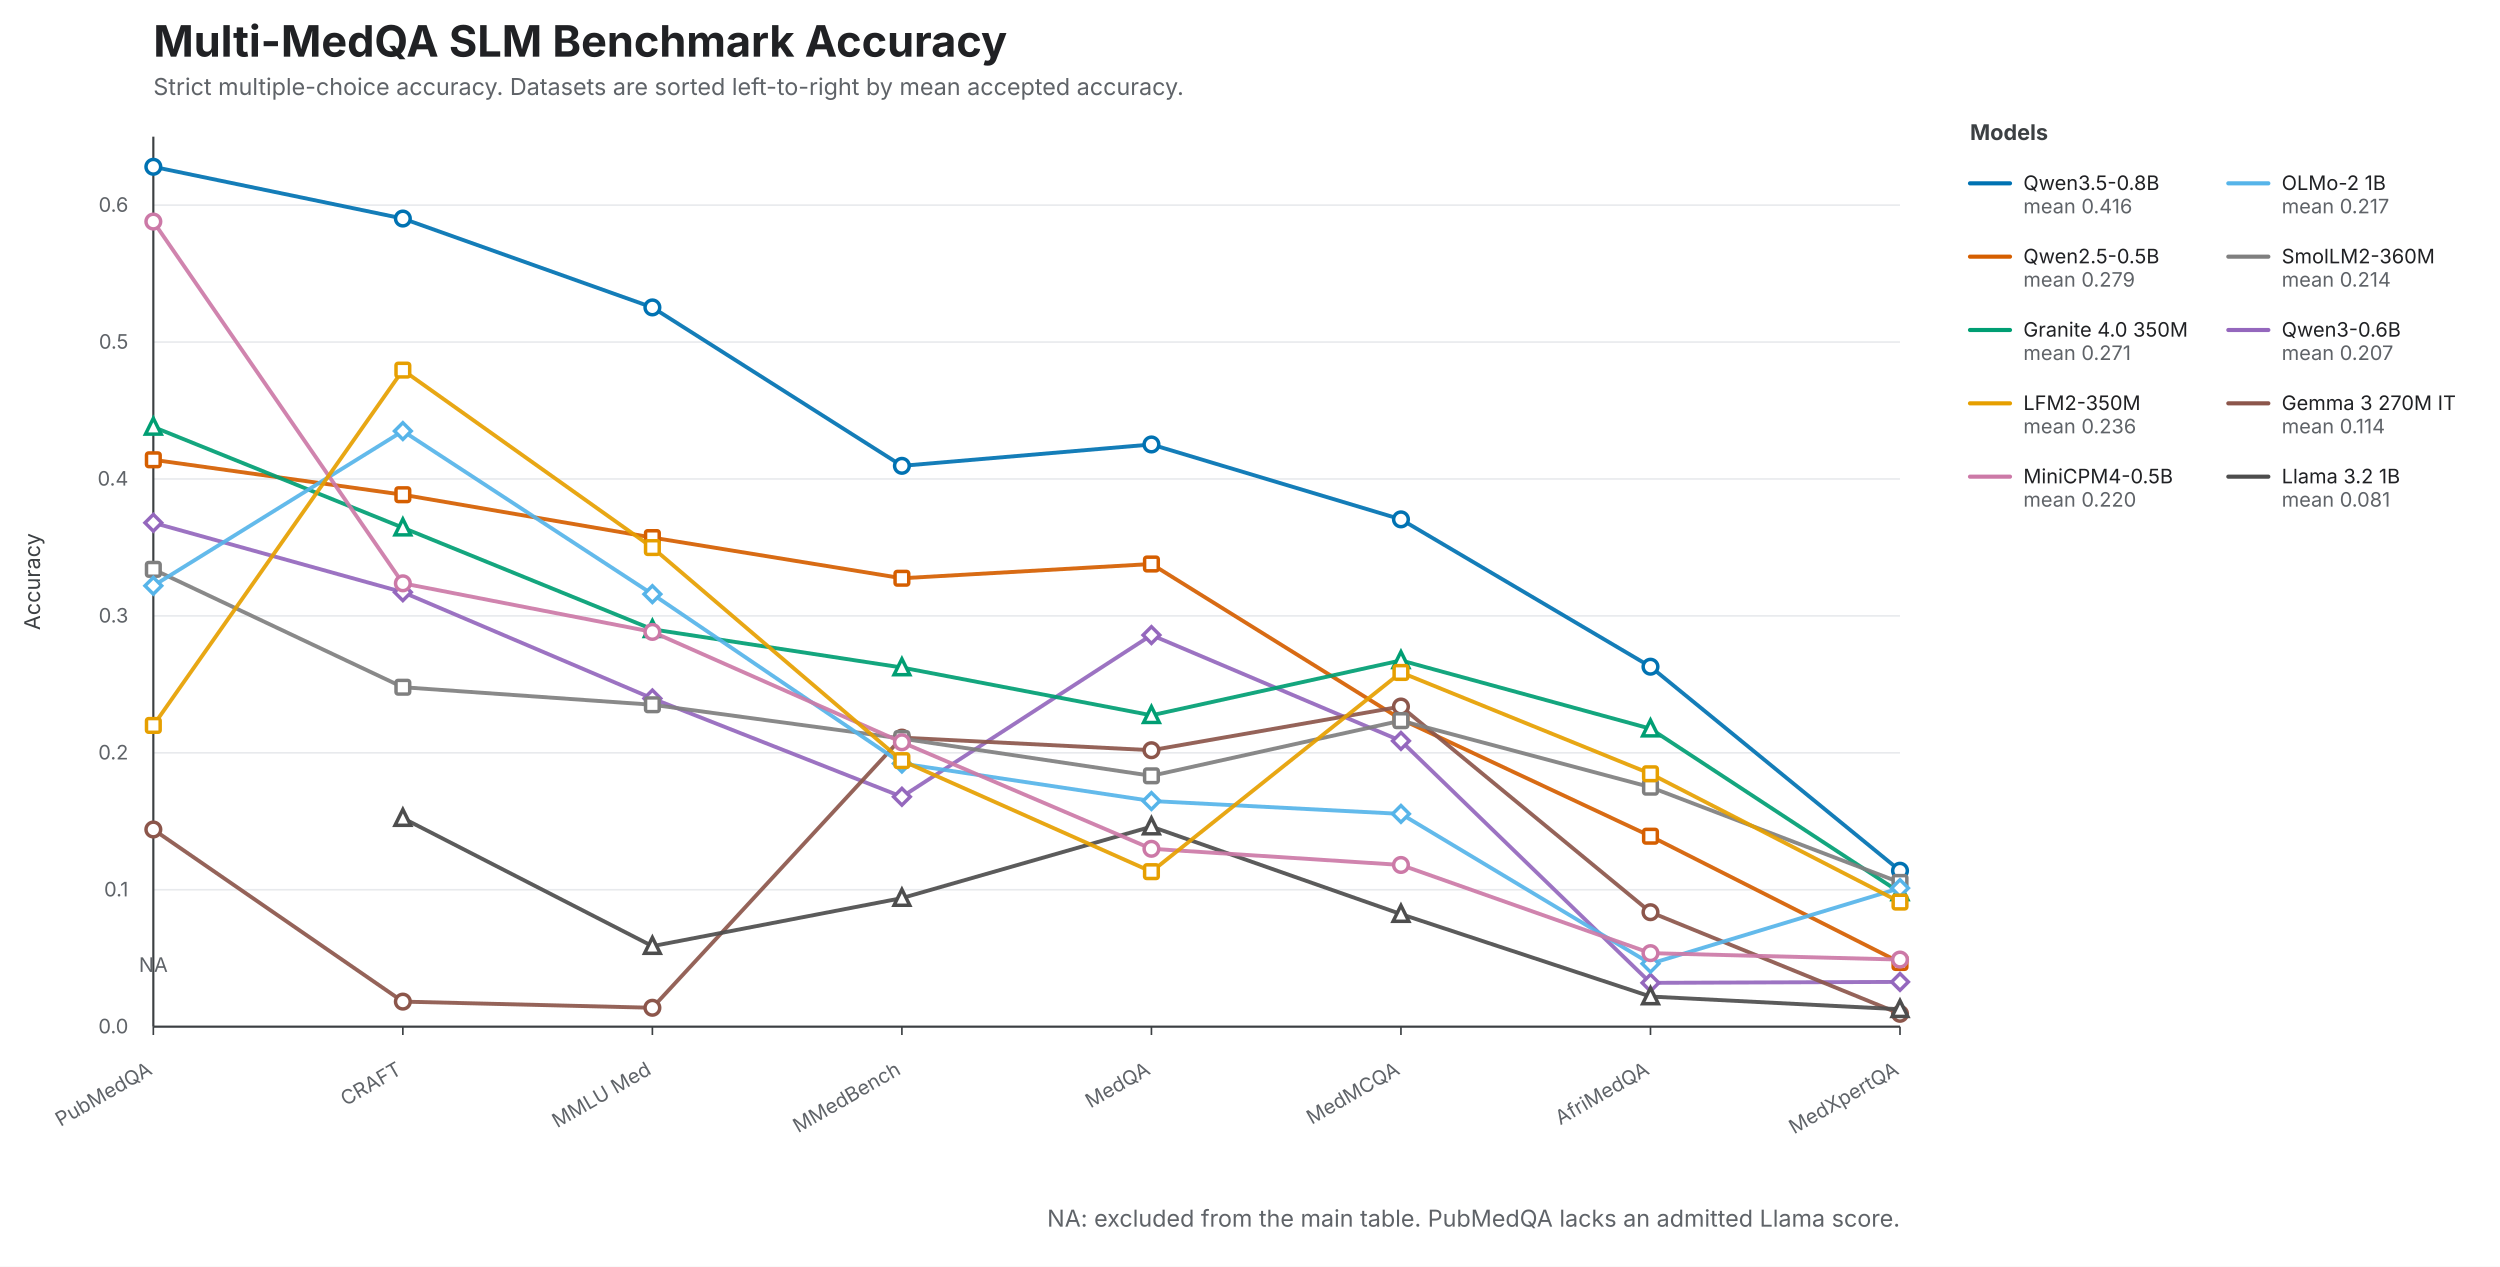
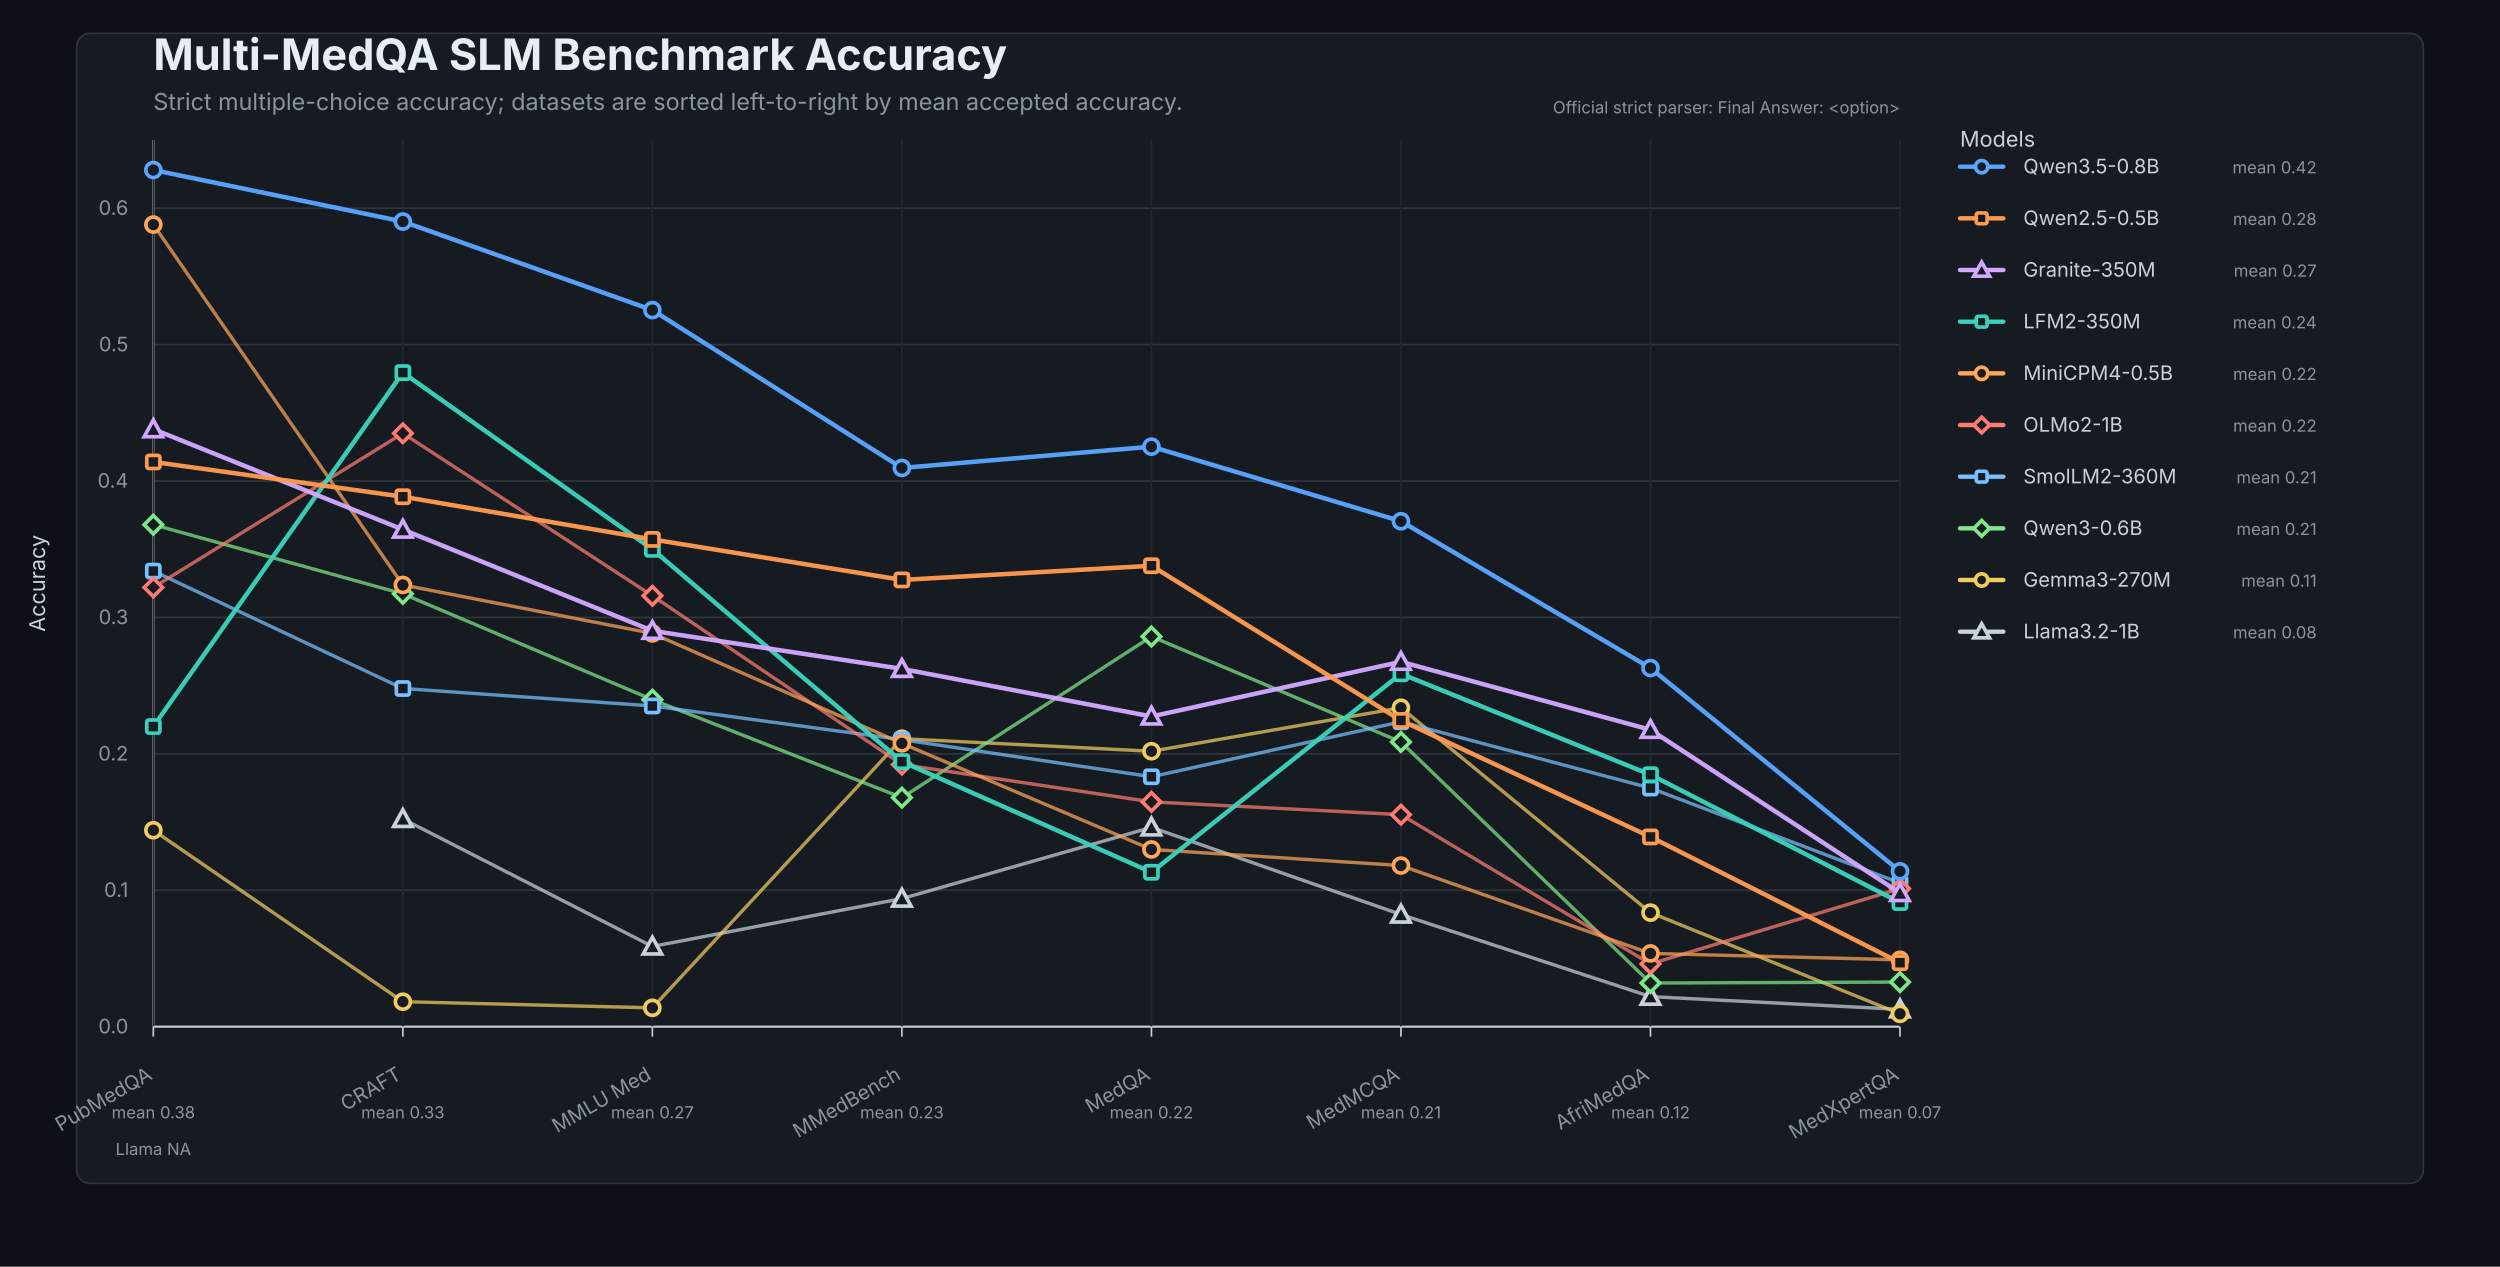
<svg xmlns="http://www.w3.org/2000/svg" width="1500" height="760" viewBox="0 0 1500 760" role="img" aria-labelledby="title desc">
-   <rect width="100%" height="100%" fill="#ffffff" />
-   <style>text{font-family:Inter,Arial,Helvetica,sans-serif;fill:#202124}.title{font-size:26px;font-weight:700}.subtitle{font-size:14px;fill:#5f6368}.axis{font-size:13px;fill:#3c4043}.tick{font-size:12px;fill:#5f6368}.legend{font-size:12px;fill:#202124}.grid{stroke:#e8eaed;stroke-width:1}.axisline{stroke:#3c4043;stroke-width:1.3}.series{fill:none;stroke-width:2.35;stroke-linecap:round;stroke-linejoin:round;opacity:.92}</style>
-   <text x="92" y="34" class="title">Multi-MedQA SLM Benchmark Accuracy</text>
-   <text x="92" y="57" class="subtitle">Strict multiple-choice accuracy. Datasets are sorted left-to-right by mean accepted accuracy.</text>
+   <rect width="100%" height="100%" fill="#0d1117" />
+   <style>
+ text{font-family:Inter,Arial,Helvetica,sans-serif;fill:#e6edf3}
+ .title{font-size:26px;font-weight:700}
+ .subtitle{font-size:14px;fill:#8b949e}
+ .axis{font-size:13px;fill:#c9d1d9}
+ .tick{font-size:12px;fill:#8b949e}
+ .legend{font-size:12px;fill:#c9d1d9}
+ .tiny{font-size:10px;fill:#8b949e}
+ .label{font-size:11px;fill:#c9d1d9}
+ .grid{stroke:#30363d;stroke-width:1}
+ .axisline{stroke:#c9d1d9;stroke-width:1.25}
+ </style>
+   <rect x="46" y="20" width="1408" height="690" rx="8" fill="#161b22" stroke="#30363d" />
+   <text x="92" y="42" class="title">Multi-MedQA SLM Benchmark Accuracy</text>
+   <text x="92" y="66" class="subtitle">Strict multiple-choice accuracy; datasets are sorted left-to-right by mean accepted accuracy.</text>
  <line x1="92" y1="616.00" x2="1140" y2="616.00" class="grid" />
  <text x="77" y="620.00" text-anchor="end" class="tick">0.0</text>
-   <line x1="92" y1="533.85" x2="1140" y2="533.85" class="grid" />
-   <text x="77" y="537.85" text-anchor="end" class="tick">0.1</text>
-   <line x1="92" y1="451.69" x2="1140" y2="451.69" class="grid" />
-   <text x="77" y="455.69" text-anchor="end" class="tick">0.2</text>
-   <line x1="92" y1="369.54" x2="1140" y2="369.54" class="grid" />
-   <text x="77" y="373.54" text-anchor="end" class="tick">0.3</text>
-   <line x1="92" y1="287.38" x2="1140" y2="287.38" class="grid" />
-   <text x="77" y="291.38" text-anchor="end" class="tick">0.4</text>
-   <line x1="92" y1="205.23" x2="1140" y2="205.23" class="grid" />
-   <text x="77" y="209.23" text-anchor="end" class="tick">0.5</text>
-   <line x1="92" y1="123.08" x2="1140" y2="123.08" class="grid" />
-   <text x="77" y="127.08" text-anchor="end" class="tick">0.6</text>
-   <line x1="92" y1="82" x2="92" y2="616" class="axisline" />
+   <line x1="92" y1="534.15" x2="1140" y2="534.15" class="grid" />
+   <text x="77" y="538.15" text-anchor="end" class="tick">0.1</text>
+   <line x1="92" y1="452.31" x2="1140" y2="452.31" class="grid" />
+   <text x="77" y="456.31" text-anchor="end" class="tick">0.2</text>
+   <line x1="92" y1="370.46" x2="1140" y2="370.46" class="grid" />
+   <text x="77" y="374.46" text-anchor="end" class="tick">0.3</text>
+   <line x1="92" y1="288.62" x2="1140" y2="288.62" class="grid" />
+   <text x="77" y="292.62" text-anchor="end" class="tick">0.4</text>
+   <line x1="92" y1="206.77" x2="1140" y2="206.77" class="grid" />
+   <text x="77" y="210.77" text-anchor="end" class="tick">0.5</text>
+   <line x1="92" y1="124.92" x2="1140" y2="124.92" class="grid" />
+   <text x="77" y="128.92" text-anchor="end" class="tick">0.6</text>
+   <line x1="92" y1="84" x2="92" y2="616" class="axisline" />
  <line x1="92" y1="616" x2="1140" y2="616" class="axisline" />
-   <text x="24" y="349.0" class="axis" transform="rotate(-90 24 349.0)" text-anchor="middle">Accuracy</text>
-   <line x1="92.00" y1="616" x2="92.00" y2="621" stroke="#3c4043" stroke-width="1" />
-   <text x="92.00" y="644" text-anchor="end" class="tick" transform="rotate(-30 92.00 644)">PubMedQA</text>
-   <line x1="241.71" y1="616" x2="241.71" y2="621" stroke="#3c4043" stroke-width="1" />
-   <text x="241.71" y="644" text-anchor="end" class="tick" transform="rotate(-30 241.71 644)">CRAFT</text>
-   <line x1="391.43" y1="616" x2="391.43" y2="621" stroke="#3c4043" stroke-width="1" />
-   <text x="391.43" y="644" text-anchor="end" class="tick" transform="rotate(-30 391.43 644)">MMLU Med</text>
-   <line x1="541.14" y1="616" x2="541.14" y2="621" stroke="#3c4043" stroke-width="1" />
-   <text x="541.14" y="644" text-anchor="end" class="tick" transform="rotate(-30 541.14 644)">MMedBench</text>
-   <line x1="690.86" y1="616" x2="690.86" y2="621" stroke="#3c4043" stroke-width="1" />
-   <text x="690.86" y="644" text-anchor="end" class="tick" transform="rotate(-30 690.86 644)">MedQA</text>
-   <line x1="840.57" y1="616" x2="840.57" y2="621" stroke="#3c4043" stroke-width="1" />
-   <text x="840.57" y="644" text-anchor="end" class="tick" transform="rotate(-30 840.57 644)">MedMCQA</text>
-   <line x1="990.29" y1="616" x2="990.29" y2="621" stroke="#3c4043" stroke-width="1" />
-   <text x="990.29" y="644" text-anchor="end" class="tick" transform="rotate(-30 990.29 644)">AfriMedQA</text>
-   <line x1="1140.00" y1="616" x2="1140.00" y2="621" stroke="#3c4043" stroke-width="1" />
-   <text x="1140.00" y="644" text-anchor="end" class="tick" transform="rotate(-30 1140.00 644)">MedXpertQA</text>
-   <polyline class="series" stroke="#0072B2" points="92.00,100.07 241.71,131.13 391.43,184.45 541.14,279.50 690.86,266.68 840.57,311.62 990.29,400.02 1140.00,522.43" />
-   <circle cx="92.00" cy="100.07" r="4.4" fill="white" stroke="#0072B2" stroke-width="2.1" />
-   <circle cx="241.71" cy="131.13" r="4.4" fill="white" stroke="#0072B2" stroke-width="2.1" />
-   <circle cx="391.43" cy="184.45" r="4.4" fill="white" stroke="#0072B2" stroke-width="2.1" />
-   <circle cx="541.14" cy="279.50" r="4.4" fill="white" stroke="#0072B2" stroke-width="2.1" />
-   <circle cx="690.86" cy="266.68" r="4.4" fill="white" stroke="#0072B2" stroke-width="2.1" />
-   <circle cx="840.57" cy="311.62" r="4.4" fill="white" stroke="#0072B2" stroke-width="2.1" />
-   <circle cx="990.29" cy="400.02" r="4.4" fill="white" stroke="#0072B2" stroke-width="2.1" />
-   <circle cx="1140.00" cy="522.43" r="4.4" fill="white" stroke="#0072B2" stroke-width="2.1" />
-   <polyline class="series" stroke="#D55E00" points="92.00,275.88 241.71,296.83 391.43,322.55 541.14,346.95 690.86,338.40 840.57,431.56 990.29,501.72 1140.00,577.47" />
-   <rect x="87.90" y="271.78" width="8.2" height="8.2" rx="1.2" fill="white" stroke="#D55E00" stroke-width="2.1" />
-   <rect x="237.61" y="292.73" width="8.2" height="8.2" rx="1.2" fill="white" stroke="#D55E00" stroke-width="2.1" />
-   <rect x="387.33" y="318.45" width="8.2" height="8.2" rx="1.2" fill="white" stroke="#D55E00" stroke-width="2.1" />
-   <rect x="537.04" y="342.85" width="8.2" height="8.2" rx="1.2" fill="white" stroke="#D55E00" stroke-width="2.1" />
-   <rect x="686.76" y="334.30" width="8.2" height="8.2" rx="1.2" fill="white" stroke="#D55E00" stroke-width="2.1" />
-   <rect x="836.47" y="427.46" width="8.2" height="8.2" rx="1.2" fill="white" stroke="#D55E00" stroke-width="2.1" />
-   <rect x="986.19" y="497.62" width="8.2" height="8.2" rx="1.2" fill="white" stroke="#D55E00" stroke-width="2.1" />
-   <rect x="1135.90" y="573.37" width="8.2" height="8.2" rx="1.2" fill="white" stroke="#D55E00" stroke-width="2.1" />
-   <polyline class="series" stroke="#9467BD" points="92.00,313.67 241.71,355.33 391.43,419.08 541.14,478.06 690.86,381.04 840.57,444.54 990.29,589.71 1140.00,589.14" />
-   <polygon points="92.00,308.67 97.00,313.67 92.00,318.67 87.00,313.67" fill="white" stroke="#9467BD" stroke-width="2.1" />
-   <polygon points="241.71,350.33 246.71,355.33 241.71,360.33 236.71,355.33" fill="white" stroke="#9467BD" stroke-width="2.1" />
-   <polygon points="391.43,414.08 396.43,419.08 391.43,424.08 386.43,419.08" fill="white" stroke="#9467BD" stroke-width="2.1" />
-   <polygon points="541.14,473.06 546.14,478.06 541.14,483.06 536.14,478.06" fill="white" stroke="#9467BD" stroke-width="2.1" />
-   <polygon points="690.86,376.04 695.86,381.04 690.86,386.04 685.86,381.04" fill="white" stroke="#9467BD" stroke-width="2.1" />
-   <polygon points="840.57,439.54 845.57,444.54 840.57,449.54 835.57,444.54" fill="white" stroke="#9467BD" stroke-width="2.1" />
-   <polygon points="990.29,584.71 995.29,589.71 990.29,594.71 985.29,589.71" fill="white" stroke="#9467BD" stroke-width="2.1" />
-   <polygon points="1140.00,584.14 1145.00,589.14 1140.00,594.14 1135.00,589.14" fill="white" stroke="#9467BD" stroke-width="2.1" />
-   <polyline class="series" stroke="#009E73" points="92.00,256.17 241.71,316.63 391.43,377.59 541.14,400.51 690.86,429.18 840.57,396.24 990.29,437.23 1140.00,535.49" />
-   <polygon points="92.00,250.97 96.70,260.47 87.30,260.47" fill="white" stroke="#009E73" stroke-width="2.1" />
-   <polygon points="241.71,311.43 246.41,320.93 237.01,320.93" fill="white" stroke="#009E73" stroke-width="2.1" />
-   <polygon points="391.43,372.39 396.13,381.89 386.73,381.89" fill="white" stroke="#009E73" stroke-width="2.1" />
-   <polygon points="541.14,395.31 545.84,404.81 536.44,404.81" fill="white" stroke="#009E73" stroke-width="2.1" />
-   <polygon points="690.86,423.98 695.56,433.48 686.16,433.48" fill="white" stroke="#009E73" stroke-width="2.1" />
-   <polygon points="840.57,391.04 845.27,400.54 835.87,400.54" fill="white" stroke="#009E73" stroke-width="2.1" />
-   <polygon points="990.29,432.03 994.99,441.53 985.59,441.53" fill="white" stroke="#009E73" stroke-width="2.1" />
-   <polygon points="1140.00,530.29 1144.70,539.79 1135.30,539.79" fill="white" stroke="#009E73" stroke-width="2.1" />
-   <polyline class="series" stroke="#8C564B" points="92.00,497.70 241.71,600.97 391.43,604.66 541.14,442.57 690.86,450.13 840.57,423.92 990.29,547.32 1140.00,608.28" />
-   <circle cx="92.00" cy="497.70" r="4.4" fill="white" stroke="#8C564B" stroke-width="2.1" />
-   <circle cx="241.71" cy="600.97" r="4.4" fill="white" stroke="#8C564B" stroke-width="2.1" />
-   <circle cx="391.43" cy="604.66" r="4.4" fill="white" stroke="#8C564B" stroke-width="2.1" />
-   <circle cx="541.14" cy="442.57" r="4.4" fill="white" stroke="#8C564B" stroke-width="2.1" />
-   <circle cx="690.86" cy="450.13" r="4.4" fill="white" stroke="#8C564B" stroke-width="2.1" />
-   <circle cx="840.57" cy="423.92" r="4.4" fill="white" stroke="#8C564B" stroke-width="2.1" />
-   <circle cx="990.29" cy="547.32" r="4.4" fill="white" stroke="#8C564B" stroke-width="2.1" />
-   <circle cx="1140.00" cy="608.28" r="4.4" fill="white" stroke="#8C564B" stroke-width="2.1" />
-   <polyline class="series" stroke="#7F7F7F" points="92.00,341.61 241.71,412.34 391.43,422.86 541.14,443.15 690.86,465.49 840.57,432.39 990.29,472.31 1140.00,529.49" />
-   <rect x="87.90" y="337.51" width="8.2" height="8.2" rx="1.2" fill="white" stroke="#7F7F7F" stroke-width="2.1" />
-   <rect x="237.61" y="408.24" width="8.2" height="8.2" rx="1.2" fill="white" stroke="#7F7F7F" stroke-width="2.1" />
-   <rect x="387.33" y="418.76" width="8.2" height="8.2" rx="1.2" fill="white" stroke="#7F7F7F" stroke-width="2.1" />
-   <rect x="537.04" y="439.05" width="8.2" height="8.2" rx="1.2" fill="white" stroke="#7F7F7F" stroke-width="2.1" />
-   <rect x="686.76" y="461.39" width="8.2" height="8.2" rx="1.2" fill="white" stroke="#7F7F7F" stroke-width="2.1" />
-   <rect x="836.47" y="428.29" width="8.2" height="8.2" rx="1.2" fill="white" stroke="#7F7F7F" stroke-width="2.1" />
-   <rect x="986.19" y="468.21" width="8.2" height="8.2" rx="1.2" fill="white" stroke="#7F7F7F" stroke-width="2.1" />
-   <rect x="1135.90" y="525.39" width="8.2" height="8.2" rx="1.2" fill="white" stroke="#7F7F7F" stroke-width="2.1" />
-   <polyline class="series" stroke="#56B4E9" points="92.00,351.46 241.71,258.63 391.43,356.48 541.14,458.10 690.86,480.61 840.57,488.33 990.29,578.21 1140.00,532.86" />
-   <polygon points="92.00,346.46 97.00,351.46 92.00,356.46 87.00,351.46" fill="white" stroke="#56B4E9" stroke-width="2.1" />
-   <polygon points="241.71,253.63 246.71,258.63 241.71,263.63 236.71,258.63" fill="white" stroke="#56B4E9" stroke-width="2.1" />
-   <polygon points="391.43,351.48 396.43,356.48 391.43,361.48 386.43,356.48" fill="white" stroke="#56B4E9" stroke-width="2.1" />
-   <polygon points="541.14,453.10 546.14,458.10 541.14,463.10 536.14,458.10" fill="white" stroke="#56B4E9" stroke-width="2.1" />
-   <polygon points="690.86,475.61 695.86,480.61 690.86,485.61 685.86,480.61" fill="white" stroke="#56B4E9" stroke-width="2.1" />
-   <polygon points="840.57,483.33 845.57,488.33 840.57,493.33 835.57,488.33" fill="white" stroke="#56B4E9" stroke-width="2.1" />
-   <polygon points="990.29,573.21 995.29,578.21 990.29,583.21 985.29,578.21" fill="white" stroke="#56B4E9" stroke-width="2.1" />
-   <polygon points="1140.00,527.86 1145.00,532.86 1140.00,537.86 1135.00,532.86" fill="white" stroke="#56B4E9" stroke-width="2.1" />
-   <polyline class="series" stroke="#4D4D4D" points="241.71,490.88 391.43,567.69 541.14,538.86 690.86,495.97 840.57,548.47 990.29,597.93 1140.00,605.57" />
-   <text x="92.00" y="583.14" text-anchor="middle" class="tick">NA</text>
-   <polygon points="241.71,485.68 246.41,495.18 237.01,495.18" fill="white" stroke="#4D4D4D" stroke-width="2.1" />
-   <polygon points="391.43,562.49 396.13,571.99 386.73,571.99" fill="white" stroke="#4D4D4D" stroke-width="2.1" />
-   <polygon points="541.14,533.66 545.84,543.16 536.44,543.16" fill="white" stroke="#4D4D4D" stroke-width="2.1" />
-   <polygon points="690.86,490.77 695.56,500.27 686.16,500.27" fill="white" stroke="#4D4D4D" stroke-width="2.1" />
-   <polygon points="840.57,543.27 845.27,552.77 835.87,552.77" fill="white" stroke="#4D4D4D" stroke-width="2.1" />
-   <polygon points="990.29,592.73 994.99,602.23 985.59,602.23" fill="white" stroke="#4D4D4D" stroke-width="2.1" />
-   <polygon points="1140.00,600.37 1144.70,609.87 1135.30,609.87" fill="white" stroke="#4D4D4D" stroke-width="2.1" />
-   <polyline class="series" stroke="#CC79A7" points="92.00,132.94 241.71,349.99 391.43,379.15 541.14,445.37 690.86,509.28 840.57,518.98 990.29,571.88 1140.00,575.74" />
-   <circle cx="92.00" cy="132.94" r="4.4" fill="white" stroke="#CC79A7" stroke-width="2.1" />
-   <circle cx="241.71" cy="349.99" r="4.4" fill="white" stroke="#CC79A7" stroke-width="2.1" />
-   <circle cx="391.43" cy="379.15" r="4.4" fill="white" stroke="#CC79A7" stroke-width="2.1" />
-   <circle cx="541.14" cy="445.37" r="4.4" fill="white" stroke="#CC79A7" stroke-width="2.1" />
-   <circle cx="690.86" cy="509.28" r="4.4" fill="white" stroke="#CC79A7" stroke-width="2.1" />
-   <circle cx="840.57" cy="518.98" r="4.4" fill="white" stroke="#CC79A7" stroke-width="2.1" />
-   <circle cx="990.29" cy="571.88" r="4.4" fill="white" stroke="#CC79A7" stroke-width="2.1" />
-   <circle cx="1140.00" cy="575.74" r="4.4" fill="white" stroke="#CC79A7" stroke-width="2.1" />
-   <polyline class="series" stroke="#E69F00" points="92.00,435.26 241.71,222.07 391.43,328.54 541.14,456.38 690.86,523.00 840.57,403.47 990.29,464.26 1140.00,541.24" />
-   <rect x="87.90" y="431.16" width="8.2" height="8.2" rx="1.2" fill="white" stroke="#E69F00" stroke-width="2.1" />
-   <rect x="237.61" y="217.97" width="8.2" height="8.2" rx="1.2" fill="white" stroke="#E69F00" stroke-width="2.1" />
-   <rect x="387.33" y="324.44" width="8.2" height="8.2" rx="1.2" fill="white" stroke="#E69F00" stroke-width="2.1" />
-   <rect x="537.04" y="452.28" width="8.2" height="8.2" rx="1.2" fill="white" stroke="#E69F00" stroke-width="2.1" />
-   <rect x="686.76" y="518.90" width="8.2" height="8.2" rx="1.2" fill="white" stroke="#E69F00" stroke-width="2.1" />
-   <rect x="836.47" y="399.37" width="8.2" height="8.2" rx="1.2" fill="white" stroke="#E69F00" stroke-width="2.1" />
-   <rect x="986.19" y="460.16" width="8.2" height="8.2" rx="1.2" fill="white" stroke="#E69F00" stroke-width="2.1" />
-   <rect x="1135.90" y="537.14" width="8.2" height="8.2" rx="1.2" fill="white" stroke="#E69F00" stroke-width="2.1" />
-   <text x="1182" y="84" class="axis" font-weight="700">Models</text>
-   <line x1="1182" y1="110" x2="1206" y2="110" stroke="#0072B2" stroke-width="2.5" stroke-linecap="round" />
-   <text x="1214" y="114" class="legend">Qwen3.5-0.8B</text>
-   <text x="1214" y="128" class="tick">mean 0.416</text>
-   <line x1="1182" y1="154" x2="1206" y2="154" stroke="#D55E00" stroke-width="2.5" stroke-linecap="round" />
-   <text x="1214" y="158" class="legend">Qwen2.5-0.5B</text>
-   <text x="1214" y="172" class="tick">mean 0.279</text>
-   <line x1="1182" y1="198" x2="1206" y2="198" stroke="#009E73" stroke-width="2.5" stroke-linecap="round" />
-   <text x="1214" y="202" class="legend">Granite 4.0 350M</text>
-   <text x="1214" y="216" class="tick">mean 0.271</text>
-   <line x1="1182" y1="242" x2="1206" y2="242" stroke="#E69F00" stroke-width="2.5" stroke-linecap="round" />
-   <text x="1214" y="246" class="legend">LFM2-350M</text>
-   <text x="1214" y="260" class="tick">mean 0.236</text>
-   <line x1="1182" y1="286" x2="1206" y2="286" stroke="#CC79A7" stroke-width="2.5" stroke-linecap="round" />
-   <text x="1214" y="290" class="legend">MiniCPM4-0.5B</text>
-   <text x="1214" y="304" class="tick">mean 0.220</text>
-   <line x1="1337" y1="110" x2="1361" y2="110" stroke="#56B4E9" stroke-width="2.5" stroke-linecap="round" />
-   <text x="1369" y="114" class="legend">OLMo-2 1B</text>
-   <text x="1369" y="128" class="tick">mean 0.217</text>
-   <line x1="1337" y1="154" x2="1361" y2="154" stroke="#7F7F7F" stroke-width="2.5" stroke-linecap="round" />
-   <text x="1369" y="158" class="legend">SmolLM2-360M</text>
-   <text x="1369" y="172" class="tick">mean 0.214</text>
-   <line x1="1337" y1="198" x2="1361" y2="198" stroke="#9467BD" stroke-width="2.5" stroke-linecap="round" />
-   <text x="1369" y="202" class="legend">Qwen3-0.6B</text>
-   <text x="1369" y="216" class="tick">mean 0.207</text>
-   <line x1="1337" y1="242" x2="1361" y2="242" stroke="#8C564B" stroke-width="2.5" stroke-linecap="round" />
-   <text x="1369" y="246" class="legend">Gemma 3 270M IT</text>
-   <text x="1369" y="260" class="tick">mean 0.114</text>
-   <line x1="1337" y1="286" x2="1361" y2="286" stroke="#4D4D4D" stroke-width="2.5" stroke-linecap="round" />
-   <text x="1369" y="290" class="legend">Llama 3.2 1B</text>
-   <text x="1369" y="304" class="tick">mean 0.081</text>
-   <text x="1140" y="736" text-anchor="end" class="subtitle">NA: excluded from the main table. PubMedQA lacks an admitted Llama score.</text>
+   <text x="27" y="350.0" class="axis" transform="rotate(-90 27 350.0)" text-anchor="middle">Accuracy</text>
+   <line x1="92.00" y1="84" x2="92.00" y2="616" stroke="#21262d" stroke-width="1" />
+   <line x1="92.00" y1="616" x2="92.00" y2="622" stroke="#c9d1d9" stroke-width="1" />
+   <text x="92.00" y="647" text-anchor="end" class="tick" transform="rotate(-30 92.00 647)">PubMedQA</text>
+   <text x="92.00" y="671" text-anchor="middle" class="tiny">mean 0.38</text>
+   <line x1="241.71" y1="84" x2="241.71" y2="616" stroke="#21262d" stroke-width="1" />
+   <line x1="241.71" y1="616" x2="241.71" y2="622" stroke="#c9d1d9" stroke-width="1" />
+   <text x="241.71" y="647" text-anchor="end" class="tick" transform="rotate(-30 241.71 647)">CRAFT</text>
+   <text x="241.71" y="671" text-anchor="middle" class="tiny">mean 0.33</text>
+   <line x1="391.43" y1="84" x2="391.43" y2="616" stroke="#21262d" stroke-width="1" />
+   <line x1="391.43" y1="616" x2="391.43" y2="622" stroke="#c9d1d9" stroke-width="1" />
+   <text x="391.43" y="647" text-anchor="end" class="tick" transform="rotate(-30 391.43 647)">MMLU Med</text>
+   <text x="391.43" y="671" text-anchor="middle" class="tiny">mean 0.27</text>
+   <line x1="541.14" y1="84" x2="541.14" y2="616" stroke="#21262d" stroke-width="1" />
+   <line x1="541.14" y1="616" x2="541.14" y2="622" stroke="#c9d1d9" stroke-width="1" />
+   <text x="541.14" y="647" text-anchor="end" class="tick" transform="rotate(-30 541.14 647)">MMedBench</text>
+   <text x="541.14" y="671" text-anchor="middle" class="tiny">mean 0.23</text>
+   <line x1="690.86" y1="84" x2="690.86" y2="616" stroke="#21262d" stroke-width="1" />
+   <line x1="690.86" y1="616" x2="690.86" y2="622" stroke="#c9d1d9" stroke-width="1" />
+   <text x="690.86" y="647" text-anchor="end" class="tick" transform="rotate(-30 690.86 647)">MedQA</text>
+   <text x="690.86" y="671" text-anchor="middle" class="tiny">mean 0.22</text>
+   <line x1="840.57" y1="84" x2="840.57" y2="616" stroke="#21262d" stroke-width="1" />
+   <line x1="840.57" y1="616" x2="840.57" y2="622" stroke="#c9d1d9" stroke-width="1" />
+   <text x="840.57" y="647" text-anchor="end" class="tick" transform="rotate(-30 840.57 647)">MedMCQA</text>
+   <text x="840.57" y="671" text-anchor="middle" class="tiny">mean 0.21</text>
+   <line x1="990.29" y1="84" x2="990.29" y2="616" stroke="#21262d" stroke-width="1" />
+   <line x1="990.29" y1="616" x2="990.29" y2="622" stroke="#c9d1d9" stroke-width="1" />
+   <text x="990.29" y="647" text-anchor="end" class="tick" transform="rotate(-30 990.29 647)">AfriMedQA</text>
+   <text x="990.29" y="671" text-anchor="middle" class="tiny">mean 0.12</text>
+   <line x1="1140.00" y1="84" x2="1140.00" y2="616" stroke="#21262d" stroke-width="1" />
+   <line x1="1140.00" y1="616" x2="1140.00" y2="622" stroke="#c9d1d9" stroke-width="1" />
+   <text x="1140.00" y="647" text-anchor="end" class="tick" transform="rotate(-30 1140.00 647)">MedXpertQA</text>
+   <text x="1140.00" y="671" text-anchor="middle" class="tiny">mean 0.07</text>
+   <polyline points="241.71,491.35 391.43,567.87 541.14,539.15 690.86,496.42 840.57,548.72 990.29,597.99 1140.00,605.61" fill="none" stroke="#c9d1d9" stroke-width="2.05" stroke-linecap="round" stroke-linejoin="round" opacity="0.72" />
+   <polygon points="241.71,485.85 247.21,495.85 236.21,495.85" fill="#161b22" stroke="#c9d1d9" stroke-width="2.2" />
+   <polygon points="391.43,562.37 396.93,572.37 385.93,572.37" fill="#161b22" stroke="#c9d1d9" stroke-width="2.2" />
+   <polygon points="541.14,533.65 546.64,543.65 535.64,543.65" fill="#161b22" stroke="#c9d1d9" stroke-width="2.2" />
+   <polygon points="690.86,490.92 696.36,500.92 685.36,500.92" fill="#161b22" stroke="#c9d1d9" stroke-width="2.2" />
+   <polygon points="840.57,543.22 846.07,553.22 835.07,553.22" fill="#161b22" stroke="#c9d1d9" stroke-width="2.2" />
+   <polygon points="990.29,592.49 995.79,602.49 984.79,602.49" fill="#161b22" stroke="#c9d1d9" stroke-width="2.2" />
+   <polygon points="1140.00,600.11 1145.50,610.11 1134.50,610.11" fill="#161b22" stroke="#c9d1d9" stroke-width="2.2" />
+   <text x="92.00" y="693" class="tiny" text-anchor="middle">Llama NA</text>
+   <polyline points="92.00,498.14 241.71,601.02 391.43,604.71 541.14,443.22 690.86,450.75 840.57,424.64 990.29,547.58 1140.00,608.31" fill="none" stroke="#f2cc60" stroke-width="2.05" stroke-linecap="round" stroke-linejoin="round" opacity="0.72" />
+   <circle cx="92.00" cy="498.14" r="4.5" fill="#161b22" stroke="#f2cc60" stroke-width="2.2" />
+   <circle cx="241.71" cy="601.02" r="4.5" fill="#161b22" stroke="#f2cc60" stroke-width="2.2" />
+   <circle cx="391.43" cy="604.71" r="4.5" fill="#161b22" stroke="#f2cc60" stroke-width="2.2" />
+   <circle cx="541.14" cy="443.22" r="4.5" fill="#161b22" stroke="#f2cc60" stroke-width="2.2" />
+   <circle cx="690.86" cy="450.75" r="4.5" fill="#161b22" stroke="#f2cc60" stroke-width="2.2" />
+   <circle cx="840.57" cy="424.64" r="4.5" fill="#161b22" stroke="#f2cc60" stroke-width="2.2" />
+   <circle cx="990.29" cy="547.58" r="4.5" fill="#161b22" stroke="#f2cc60" stroke-width="2.2" />
+   <circle cx="1140.00" cy="608.31" r="4.5" fill="#161b22" stroke="#f2cc60" stroke-width="2.2" />
+   <polyline points="92.00,314.81 241.71,356.30 391.43,419.81 541.14,478.58 690.86,381.92 840.57,445.19 990.29,589.81 1140.00,589.24" fill="none" stroke="#7ee787" stroke-width="2.05" stroke-linecap="round" stroke-linejoin="round" opacity="0.72" />
+   <polygon points="92.00,309.31 97.50,314.81 92.00,320.31 86.50,314.81" fill="#161b22" stroke="#7ee787" stroke-width="2.2" />
+   <polygon points="241.71,350.80 247.21,356.30 241.71,361.80 236.21,356.30" fill="#161b22" stroke="#7ee787" stroke-width="2.2" />
+   <polygon points="391.43,414.31 396.93,419.81 391.43,425.31 385.93,419.81" fill="#161b22" stroke="#7ee787" stroke-width="2.2" />
+   <polygon points="541.14,473.08 546.64,478.58 541.14,484.08 535.64,478.58" fill="#161b22" stroke="#7ee787" stroke-width="2.2" />
+   <polygon points="690.86,376.42 696.36,381.92 690.86,387.42 685.36,381.92" fill="#161b22" stroke="#7ee787" stroke-width="2.2" />
+   <polygon points="840.57,439.69 846.07,445.19 840.57,450.69 835.07,445.19" fill="#161b22" stroke="#7ee787" stroke-width="2.2" />
+   <polygon points="990.29,584.31 995.79,589.81 990.29,595.31 984.79,589.81" fill="#161b22" stroke="#7ee787" stroke-width="2.2" />
+   <polygon points="1140.00,583.74 1145.50,589.24 1140.00,594.74 1134.50,589.24" fill="#161b22" stroke="#7ee787" stroke-width="2.2" />
+   <polyline points="92.00,342.63 241.71,413.10 391.43,423.58 541.14,443.80 690.86,466.06 840.57,433.07 990.29,472.85 1140.00,529.82" fill="none" stroke="#79c0ff" stroke-width="2.05" stroke-linecap="round" stroke-linejoin="round" opacity="0.72" />
+   <rect x="88.06" y="338.70" width="7.88" height="7.88" rx="1.2" fill="#161b22" stroke="#79c0ff" stroke-width="2.2" />
+   <rect x="237.78" y="409.17" width="7.88" height="7.88" rx="1.2" fill="#161b22" stroke="#79c0ff" stroke-width="2.2" />
+   <rect x="387.49" y="419.64" width="7.88" height="7.88" rx="1.2" fill="#161b22" stroke="#79c0ff" stroke-width="2.2" />
+   <rect x="537.21" y="439.86" width="7.88" height="7.88" rx="1.2" fill="#161b22" stroke="#79c0ff" stroke-width="2.2" />
+   <rect x="686.92" y="462.12" width="7.88" height="7.88" rx="1.2" fill="#161b22" stroke="#79c0ff" stroke-width="2.2" />
+   <rect x="836.63" y="429.14" width="7.88" height="7.88" rx="1.2" fill="#161b22" stroke="#79c0ff" stroke-width="2.2" />
+   <rect x="986.35" y="468.91" width="7.88" height="7.88" rx="1.2" fill="#161b22" stroke="#79c0ff" stroke-width="2.2" />
+   <rect x="1136.06" y="525.88" width="7.88" height="7.88" rx="1.2" fill="#161b22" stroke="#79c0ff" stroke-width="2.2" />
+   <polyline points="92.00,352.46 241.71,259.97 391.43,357.45 541.14,458.69 690.86,481.12 840.57,488.81 990.29,578.35 1140.00,533.17" fill="none" stroke="#ff7b72" stroke-width="2.05" stroke-linecap="round" stroke-linejoin="round" opacity="0.72" />
+   <polygon points="92.00,346.96 97.50,352.46 92.00,357.96 86.50,352.46" fill="#161b22" stroke="#ff7b72" stroke-width="2.2" />
+   <polygon points="241.71,254.47 247.21,259.97 241.71,265.47 236.21,259.97" fill="#161b22" stroke="#ff7b72" stroke-width="2.2" />
+   <polygon points="391.43,351.95 396.93,357.45 391.43,362.95 385.93,357.45" fill="#161b22" stroke="#ff7b72" stroke-width="2.2" />
+   <polygon points="541.14,453.19 546.64,458.69 541.14,464.19 535.64,458.69" fill="#161b22" stroke="#ff7b72" stroke-width="2.2" />
+   <polygon points="690.86,475.62 696.36,481.12 690.86,486.62 685.36,481.12" fill="#161b22" stroke="#ff7b72" stroke-width="2.2" />
+   <polygon points="840.57,483.31 846.07,488.81 840.57,494.31 835.07,488.81" fill="#161b22" stroke="#ff7b72" stroke-width="2.2" />
+   <polygon points="990.29,572.85 995.79,578.35 990.29,583.85 984.79,578.35" fill="#161b22" stroke="#ff7b72" stroke-width="2.2" />
+   <polygon points="1140.00,527.67 1145.50,533.17 1140.00,538.67 1134.50,533.17" fill="#161b22" stroke="#ff7b72" stroke-width="2.2" />
+   <polyline points="92.00,134.74 241.71,350.98 391.43,380.04 541.14,446.01 690.86,509.68 840.57,519.34 990.29,572.05 1140.00,575.90" fill="none" stroke="#ffa657" stroke-width="2.05" stroke-linecap="round" stroke-linejoin="round" opacity="0.72" />
+   <circle cx="92.00" cy="134.74" r="4.5" fill="#161b22" stroke="#ffa657" stroke-width="2.2" />
+   <circle cx="241.71" cy="350.98" r="4.5" fill="#161b22" stroke="#ffa657" stroke-width="2.2" />
+   <circle cx="391.43" cy="380.04" r="4.5" fill="#161b22" stroke="#ffa657" stroke-width="2.2" />
+   <circle cx="541.14" cy="446.01" r="4.5" fill="#161b22" stroke="#ffa657" stroke-width="2.2" />
+   <circle cx="690.86" cy="509.68" r="4.5" fill="#161b22" stroke="#ffa657" stroke-width="2.2" />
+   <circle cx="840.57" cy="519.34" r="4.5" fill="#161b22" stroke="#ffa657" stroke-width="2.2" />
+   <circle cx="990.29" cy="572.05" r="4.5" fill="#161b22" stroke="#ffa657" stroke-width="2.2" />
+   <circle cx="1140.00" cy="575.90" r="4.5" fill="#161b22" stroke="#ffa657" stroke-width="2.2" />
+   <polyline points="92.00,435.94 241.71,223.55 391.43,329.62 541.14,456.97 690.86,523.35 840.57,404.26 990.29,464.83 1140.00,541.52" fill="none" stroke="#39d3bb" stroke-width="2.7" stroke-linecap="round" stroke-linejoin="round" opacity="0.96" />
+   <rect x="88.06" y="432.00" width="7.88" height="7.88" rx="1.2" fill="#161b22" stroke="#39d3bb" stroke-width="2.2" />
+   <rect x="237.78" y="219.61" width="7.88" height="7.88" rx="1.2" fill="#161b22" stroke="#39d3bb" stroke-width="2.2" />
+   <rect x="387.49" y="325.68" width="7.88" height="7.88" rx="1.2" fill="#161b22" stroke="#39d3bb" stroke-width="2.2" />
+   <rect x="537.21" y="453.04" width="7.88" height="7.88" rx="1.2" fill="#161b22" stroke="#39d3bb" stroke-width="2.2" />
+   <rect x="686.92" y="519.41" width="7.88" height="7.88" rx="1.2" fill="#161b22" stroke="#39d3bb" stroke-width="2.2" />
+   <rect x="836.63" y="400.33" width="7.88" height="7.88" rx="1.2" fill="#161b22" stroke="#39d3bb" stroke-width="2.2" />
+   <rect x="986.35" y="460.89" width="7.88" height="7.88" rx="1.2" fill="#161b22" stroke="#39d3bb" stroke-width="2.2" />
+   <rect x="1136.06" y="537.58" width="7.88" height="7.88" rx="1.2" fill="#161b22" stroke="#39d3bb" stroke-width="2.2" />
+   <polyline points="92.00,257.51 241.71,317.75 391.43,378.48 541.14,401.32 690.86,429.88 840.57,397.06 990.29,437.90 1140.00,535.79" fill="none" stroke="#d2a8ff" stroke-width="2.7" stroke-linecap="round" stroke-linejoin="round" opacity="0.96" />
+   <polygon points="92.00,252.01 97.50,262.01 86.50,262.01" fill="#161b22" stroke="#d2a8ff" stroke-width="2.2" />
+   <polygon points="241.71,312.25 247.21,322.25 236.21,322.25" fill="#161b22" stroke="#d2a8ff" stroke-width="2.2" />
+   <polygon points="391.43,372.98 396.93,382.98 385.93,382.98" fill="#161b22" stroke="#d2a8ff" stroke-width="2.2" />
+   <polygon points="541.14,395.82 546.64,405.82 535.64,405.82" fill="#161b22" stroke="#d2a8ff" stroke-width="2.2" />
+   <polygon points="690.86,424.38 696.36,434.38 685.36,434.38" fill="#161b22" stroke="#d2a8ff" stroke-width="2.2" />
+   <polygon points="840.57,391.56 846.07,401.56 835.07,401.56" fill="#161b22" stroke="#d2a8ff" stroke-width="2.2" />
+   <polygon points="990.29,432.40 995.79,442.40 984.79,442.40" fill="#161b22" stroke="#d2a8ff" stroke-width="2.2" />
+   <polygon points="1140.00,530.29 1145.50,540.29 1134.50,540.29" fill="#161b22" stroke="#d2a8ff" stroke-width="2.2" />
+   <polyline points="92.00,277.16 241.71,298.03 391.43,323.65 541.14,347.95 690.86,339.44 840.57,432.26 990.29,502.15 1140.00,577.61" fill="none" stroke="#ff9b50" stroke-width="2.7" stroke-linecap="round" stroke-linejoin="round" opacity="0.96" />
+   <rect x="88.06" y="273.22" width="7.88" height="7.88" rx="1.2" fill="#161b22" stroke="#ff9b50" stroke-width="2.2" />
+   <rect x="237.78" y="294.09" width="7.88" height="7.88" rx="1.2" fill="#161b22" stroke="#ff9b50" stroke-width="2.2" />
+   <rect x="387.49" y="319.71" width="7.88" height="7.88" rx="1.2" fill="#161b22" stroke="#ff9b50" stroke-width="2.2" />
+   <rect x="537.21" y="344.02" width="7.88" height="7.88" rx="1.2" fill="#161b22" stroke="#ff9b50" stroke-width="2.2" />
+   <rect x="686.92" y="335.50" width="7.88" height="7.88" rx="1.2" fill="#161b22" stroke="#ff9b50" stroke-width="2.2" />
+   <rect x="836.63" y="428.32" width="7.88" height="7.88" rx="1.2" fill="#161b22" stroke="#ff9b50" stroke-width="2.2" />
+   <rect x="986.35" y="498.21" width="7.88" height="7.88" rx="1.2" fill="#161b22" stroke="#ff9b50" stroke-width="2.2" />
+   <rect x="1136.06" y="573.68" width="7.88" height="7.88" rx="1.2" fill="#161b22" stroke="#ff9b50" stroke-width="2.2" />
+   <polyline points="92.00,102.01 241.71,132.94 391.43,186.06 541.14,280.76 690.86,267.99 840.57,312.76 990.29,400.83 1140.00,522.78" fill="none" stroke="#58a6ff" stroke-width="2.7" stroke-linecap="round" stroke-linejoin="round" opacity="0.96" />
+   <circle cx="92.00" cy="102.01" r="4.5" fill="#161b22" stroke="#58a6ff" stroke-width="2.2" />
+   <circle cx="241.71" cy="132.94" r="4.5" fill="#161b22" stroke="#58a6ff" stroke-width="2.2" />
+   <circle cx="391.43" cy="186.06" r="4.5" fill="#161b22" stroke="#58a6ff" stroke-width="2.2" />
+   <circle cx="541.14" cy="280.76" r="4.5" fill="#161b22" stroke="#58a6ff" stroke-width="2.2" />
+   <circle cx="690.86" cy="267.99" r="4.5" fill="#161b22" stroke="#58a6ff" stroke-width="2.2" />
+   <circle cx="840.57" cy="312.76" r="4.5" fill="#161b22" stroke="#58a6ff" stroke-width="2.2" />
+   <circle cx="990.29" cy="400.83" r="4.5" fill="#161b22" stroke="#58a6ff" stroke-width="2.2" />
+   <circle cx="1140.00" cy="522.78" r="4.5" fill="#161b22" stroke="#58a6ff" stroke-width="2.2" />
+   <text x="1176" y="88" class="axis">Models</text>
+   <line x1="1176" y1="100" x2="1202" y2="100" stroke="#58a6ff" stroke-width="2.6" stroke-linecap="round" />
+   <circle cx="1189.00" cy="100.00" r="3.7" fill="#161b22" stroke="#58a6ff" stroke-width="2.2" />
+   <text x="1214" y="104" class="legend">Qwen3.5-0.8B</text>
+   <text x="1390" y="104" class="tiny" text-anchor="end">mean 0.42</text>
+   <line x1="1176" y1="131" x2="1202" y2="131" stroke="#ff9b50" stroke-width="2.6" stroke-linecap="round" />
+   <rect x="1185.76" y="127.76" width="6.48" height="6.48" rx="1.2" fill="#161b22" stroke="#ff9b50" stroke-width="2.2" />
+   <text x="1214" y="135" class="legend">Qwen2.5-0.5B</text>
+   <text x="1390" y="135" class="tiny" text-anchor="end">mean 0.28</text>
+   <line x1="1176" y1="162" x2="1202" y2="162" stroke="#d2a8ff" stroke-width="2.6" stroke-linecap="round" />
+   <polygon points="1189.00,157.30 1193.70,165.70 1184.30,165.70" fill="#161b22" stroke="#d2a8ff" stroke-width="2.2" />
+   <text x="1214" y="166" class="legend">Granite-350M</text>
+   <text x="1390" y="166" class="tiny" text-anchor="end">mean 0.27</text>
+   <line x1="1176" y1="193" x2="1202" y2="193" stroke="#39d3bb" stroke-width="2.6" stroke-linecap="round" />
+   <rect x="1185.76" y="189.76" width="6.48" height="6.48" rx="1.2" fill="#161b22" stroke="#39d3bb" stroke-width="2.2" />
+   <text x="1214" y="197" class="legend">LFM2-350M</text>
+   <text x="1390" y="197" class="tiny" text-anchor="end">mean 0.24</text>
+   <line x1="1176" y1="224" x2="1202" y2="224" stroke="#ffa657" stroke-width="2.6" stroke-linecap="round" />
+   <circle cx="1189.00" cy="224.00" r="3.7" fill="#161b22" stroke="#ffa657" stroke-width="2.2" />
+   <text x="1214" y="228" class="legend">MiniCPM4-0.5B</text>
+   <text x="1390" y="228" class="tiny" text-anchor="end">mean 0.22</text>
+   <line x1="1176" y1="255" x2="1202" y2="255" stroke="#ff7b72" stroke-width="2.6" stroke-linecap="round" />
+   <polygon points="1189.00,250.30 1193.70,255.00 1189.00,259.70 1184.30,255.00" fill="#161b22" stroke="#ff7b72" stroke-width="2.2" />
+   <text x="1214" y="259" class="legend">OLMo2-1B</text>
+   <text x="1390" y="259" class="tiny" text-anchor="end">mean 0.22</text>
+   <line x1="1176" y1="286" x2="1202" y2="286" stroke="#79c0ff" stroke-width="2.6" stroke-linecap="round" />
+   <rect x="1185.76" y="282.76" width="6.48" height="6.48" rx="1.2" fill="#161b22" stroke="#79c0ff" stroke-width="2.2" />
+   <text x="1214" y="290" class="legend">SmolLM2-360M</text>
+   <text x="1390" y="290" class="tiny" text-anchor="end">mean 0.21</text>
+   <line x1="1176" y1="317" x2="1202" y2="317" stroke="#7ee787" stroke-width="2.6" stroke-linecap="round" />
+   <polygon points="1189.00,312.30 1193.70,317.00 1189.00,321.70 1184.30,317.00" fill="#161b22" stroke="#7ee787" stroke-width="2.2" />
+   <text x="1214" y="321" class="legend">Qwen3-0.6B</text>
+   <text x="1390" y="321" class="tiny" text-anchor="end">mean 0.21</text>
+   <line x1="1176" y1="348" x2="1202" y2="348" stroke="#f2cc60" stroke-width="2.6" stroke-linecap="round" />
+   <circle cx="1189.00" cy="348.00" r="3.7" fill="#161b22" stroke="#f2cc60" stroke-width="2.2" />
+   <text x="1214" y="352" class="legend">Gemma3-270M</text>
+   <text x="1390" y="352" class="tiny" text-anchor="end">mean 0.11</text>
+   <line x1="1176" y1="379" x2="1202" y2="379" stroke="#c9d1d9" stroke-width="2.6" stroke-linecap="round" />
+   <polygon points="1189.00,374.30 1193.70,382.70 1184.30,382.70" fill="#161b22" stroke="#c9d1d9" stroke-width="2.2" />
+   <text x="1214" y="383" class="legend">Llama3.2-1B</text>
+   <text x="1390" y="383" class="tiny" text-anchor="end">mean 0.08</text>
+   <text x="1140" y="68" class="tiny" text-anchor="end">Official strict parser: Final Answer: &lt;option&gt;</text>
</svg>
